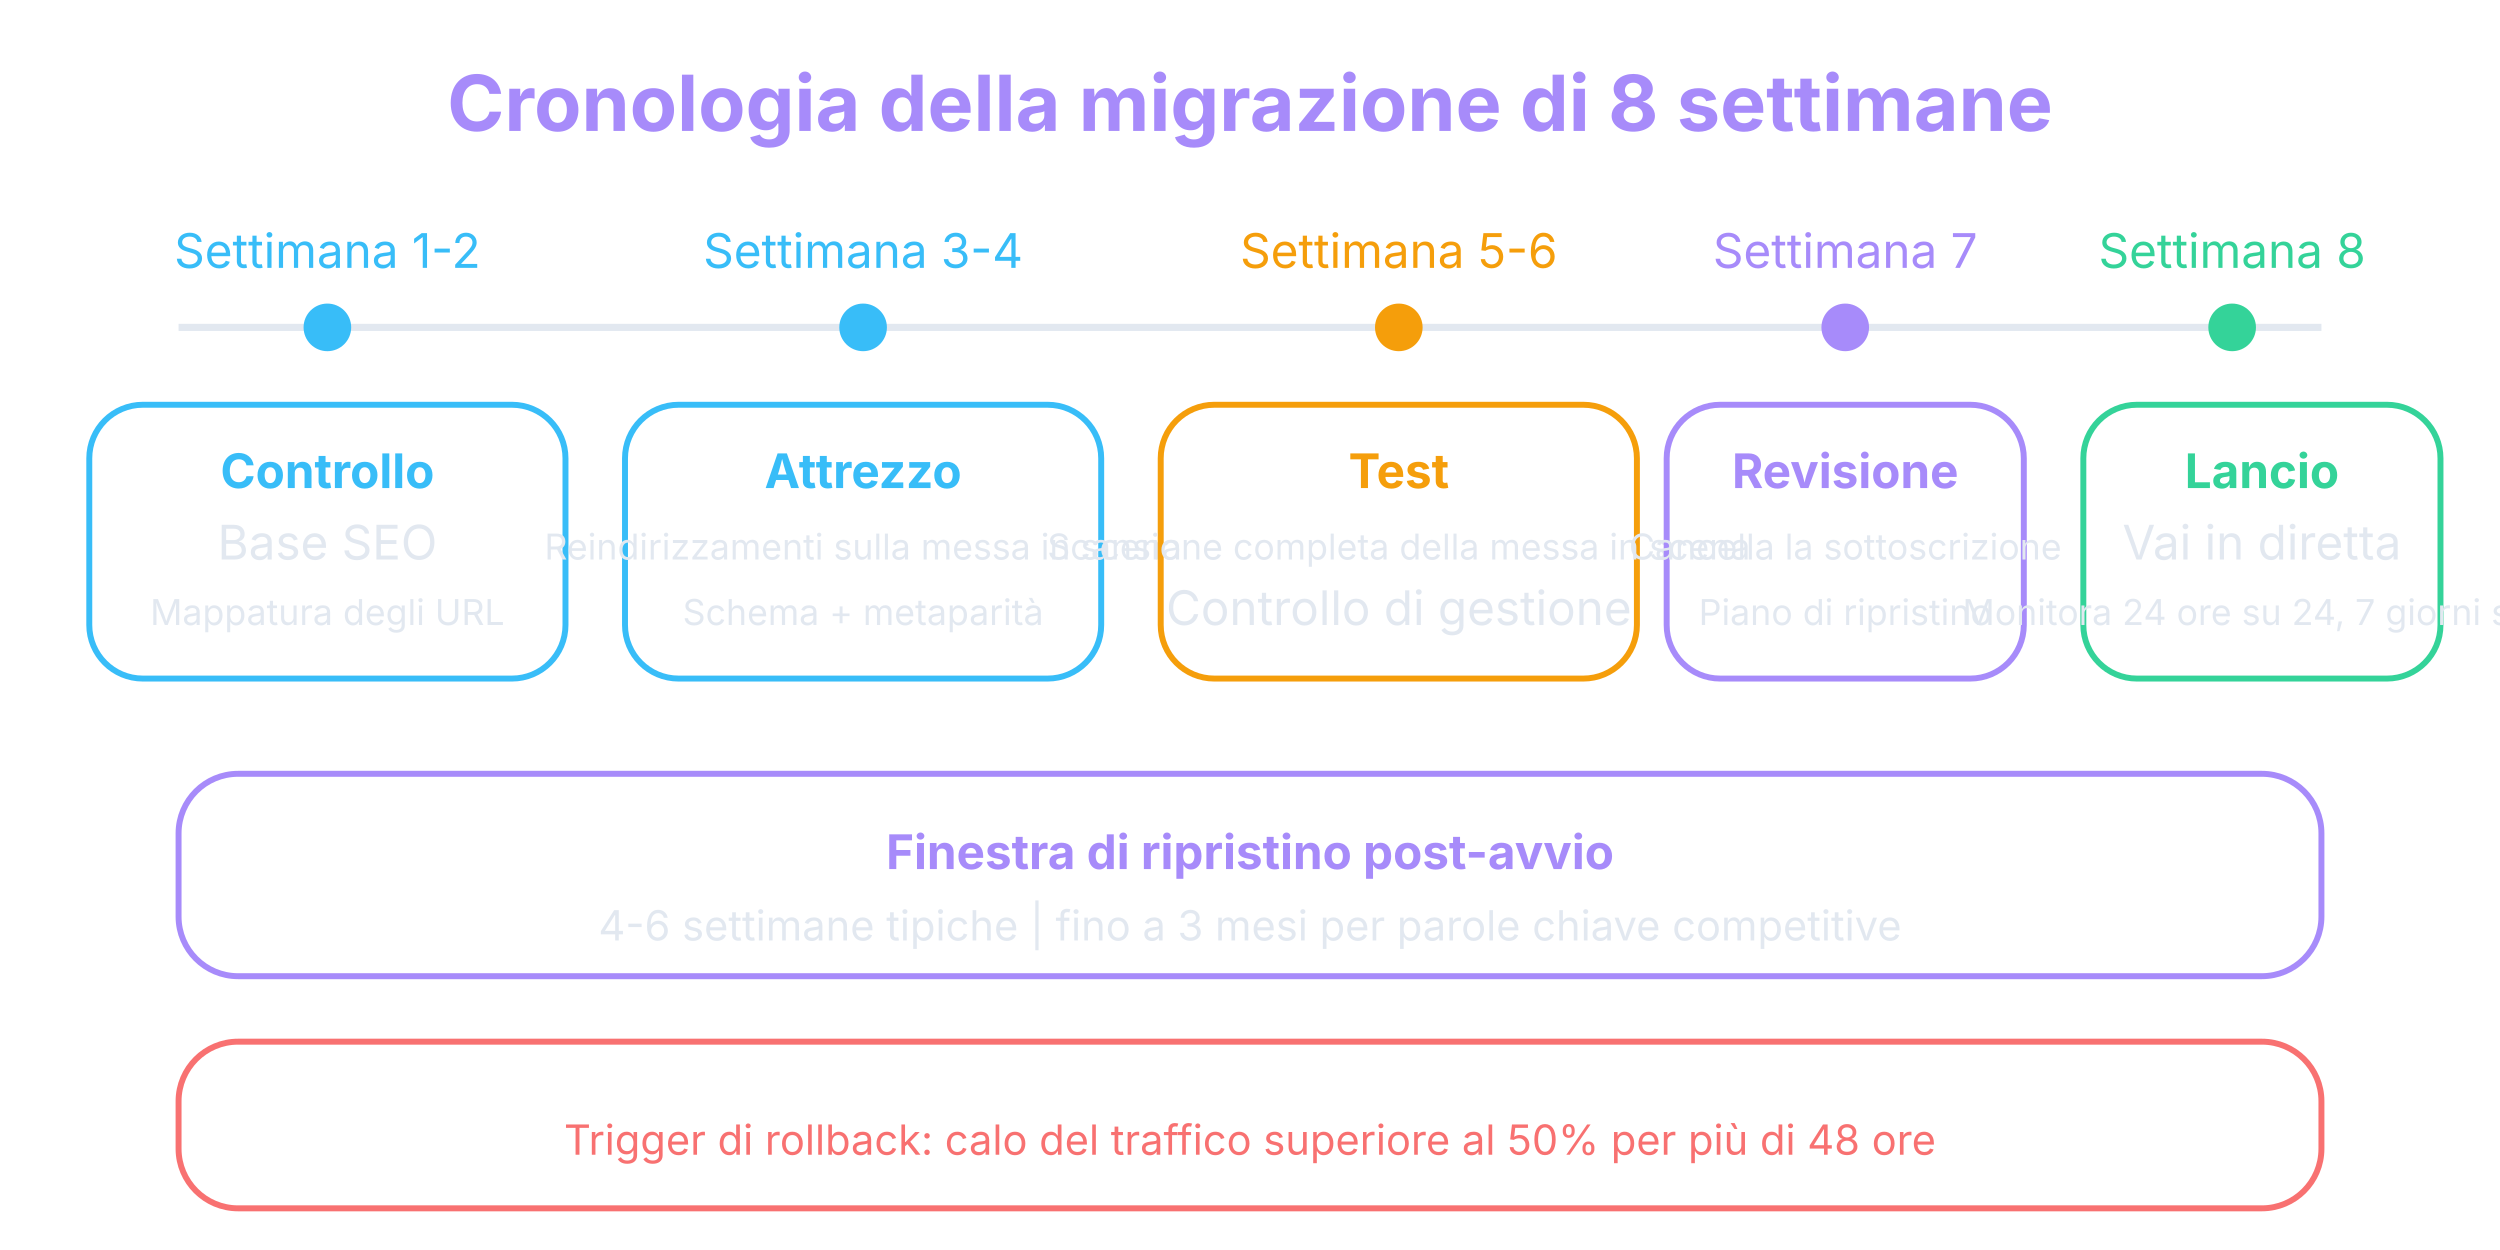
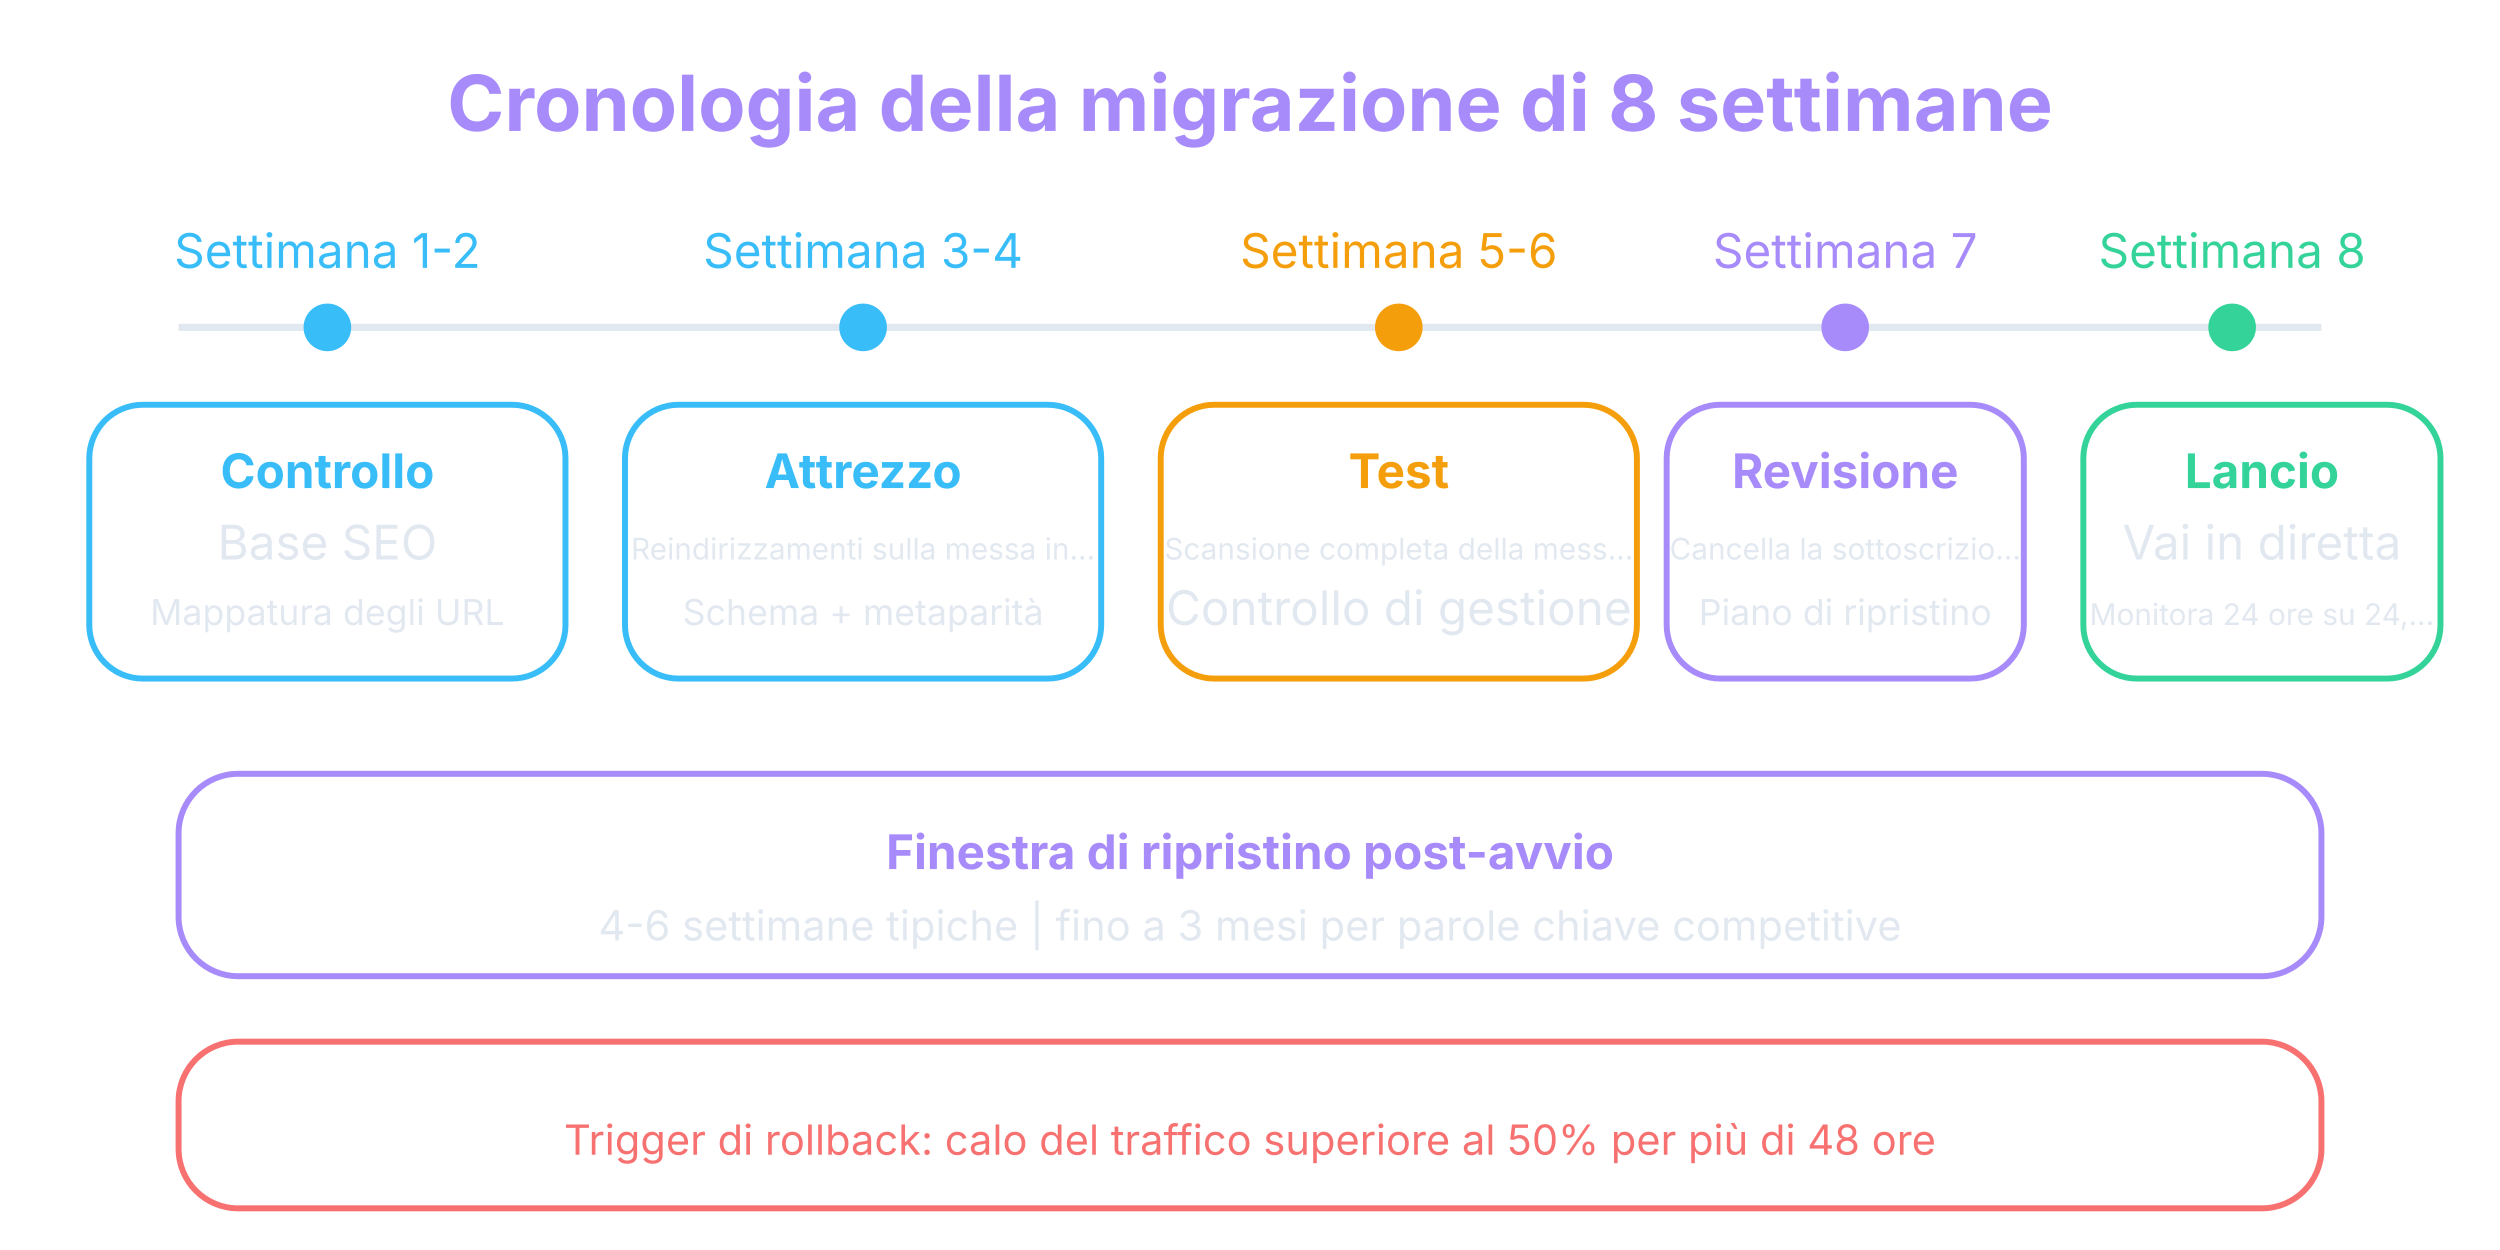
<svg xmlns="http://www.w3.org/2000/svg" viewBox="0 0 420 210" fill="none">
  <text x="210" y="22" text-anchor="middle" font-family="Inter, -apple-system, BlinkMacSystemFont, 'Segoe UI', Roboto, sans-serif" font-size="13" font-weight="bold" fill="#a78bfa">Cronologia della migrazione di 8 settimane</text>
  <line x1="30" y1="55" x2="390" y2="55" stroke="#e2e8f0" stroke-width="1.2" />
  <circle cx="55" cy="55" r="4" fill="#38bdf8" />
  <circle cx="145" cy="55" r="4" fill="#38bdf8" />
  <circle cx="235" cy="55" r="4" fill="#f59e0b" />
  <circle cx="310" cy="55" r="4" fill="#a78bfa" />
  <circle cx="375" cy="55" r="4" fill="#34d399" />
  <text x="55" y="45" text-anchor="middle" font-family="Inter, -apple-system, BlinkMacSystemFont, 'Segoe UI', Roboto, sans-serif" font-size="8" fill="#38bdf8">Settimana 1-2</text>
  <text x="145" y="45" text-anchor="middle" font-family="Inter, -apple-system, BlinkMacSystemFont, 'Segoe UI', Roboto, sans-serif" font-size="8" fill="#38bdf8">Settimana 3-4</text>
  <text x="235" y="45" text-anchor="middle" font-family="Inter, -apple-system, BlinkMacSystemFont, 'Segoe UI', Roboto, sans-serif" font-size="8" fill="#f59e0b">Settimana 5-6</text>
  <text x="310" y="45" text-anchor="middle" font-family="Inter, -apple-system, BlinkMacSystemFont, 'Segoe UI', Roboto, sans-serif" font-size="8" fill="#a78bfa">Settimana 7</text>
  <text x="375" y="45" text-anchor="middle" font-family="Inter, -apple-system, BlinkMacSystemFont, 'Segoe UI', Roboto, sans-serif" font-size="8" fill="#34d399">Settimana 8</text>
  <rect x="15" y="68" width="80" height="46" rx="9" stroke="#38bdf8" stroke-width="1" fill="none" />
  <text x="55" y="82" text-anchor="middle" font-family="Inter, -apple-system, BlinkMacSystemFont, 'Segoe UI', Roboto, sans-serif" font-size="8" font-weight="bold" fill="#38bdf8">Controllo</text>
  <text x="55" y="94" text-anchor="middle" font-family="Inter, -apple-system, BlinkMacSystemFont, 'Segoe UI', Roboto, sans-serif" font-size="8" fill="#e2e8f0">Base SEO</text>
  <text x="55" y="105" text-anchor="middle" font-family="Inter, -apple-system, BlinkMacSystemFont, 'Segoe UI', Roboto, sans-serif" font-size="6" fill="#e2e8f0">Mappatura degli URL</text>
  <rect x="105" y="68" width="80" height="46" rx="9" stroke="#38bdf8" stroke-width="1" fill="none" />
  <text x="145" y="82" text-anchor="middle" font-family="Inter, -apple-system, BlinkMacSystemFont, 'Segoe UI', Roboto, sans-serif" font-size="8" font-weight="bold" fill="#38bdf8">Attrezzo</text>
-   <text x="145" y="94" text-anchor="middle" font-family="Inter, -apple-system, BlinkMacSystemFont, 'Segoe UI', Roboto, sans-serif" font-size="6" fill="#e2e8f0">Reindirizzamenti sulla messa in scena</text>
+   <text x="145" y="94" text-anchor="middle" font-family="Inter, -apple-system, BlinkMacSystemFont, 'Segoe UI', Roboto, sans-serif" font-size="5" fill="#e2e8f0">Reindirizzamenti sulla messa in…</text>
  <text x="145" y="105" text-anchor="middle" font-family="Inter, -apple-system, BlinkMacSystemFont, 'Segoe UI', Roboto, sans-serif" font-size="6" fill="#e2e8f0">Schema + metaparità</text>
  <rect x="195" y="68" width="80" height="46" rx="9" stroke="#f59e0b" stroke-width="1" fill="none" />
  <text x="235" y="82" text-anchor="middle" font-family="Inter, -apple-system, BlinkMacSystemFont, 'Segoe UI', Roboto, sans-serif" font-size="8" font-weight="bold" fill="#f59e0b">Test</text>
-   <text x="235" y="94" text-anchor="middle" font-family="Inter, -apple-system, BlinkMacSystemFont, 'Segoe UI', Roboto, sans-serif" font-size="6" fill="#e2e8f0">Scansione completa della messa in scena</text>
+   <text x="235" y="94" text-anchor="middle" font-family="Inter, -apple-system, BlinkMacSystemFont, 'Segoe UI', Roboto, sans-serif" font-size="5" fill="#e2e8f0">Scansione completa della mess…</text>
  <text x="235" y="105" text-anchor="middle" font-family="Inter, -apple-system, BlinkMacSystemFont, 'Segoe UI', Roboto, sans-serif" font-size="8" fill="#e2e8f0">Controllo di gestione</text>
  <rect x="280" y="68" width="60" height="46" rx="9" stroke="#a78bfa" stroke-width="1" fill="none" />
  <text x="310" y="82" text-anchor="middle" font-family="Inter, -apple-system, BlinkMacSystemFont, 'Segoe UI', Roboto, sans-serif" font-size="8" font-weight="bold" fill="#a78bfa">Revisione</text>
-   <text x="310" y="94" text-anchor="middle" font-family="Inter, -apple-system, BlinkMacSystemFont, 'Segoe UI', Roboto, sans-serif" font-size="6" fill="#e2e8f0">Cancella la sottoscrizione</text>
+   <text x="310" y="94" text-anchor="middle" font-family="Inter, -apple-system, BlinkMacSystemFont, 'Segoe UI', Roboto, sans-serif" font-size="5" fill="#e2e8f0">Cancella la sottoscrizio…</text>
  <text x="310" y="105" text-anchor="middle" font-family="Inter, -apple-system, BlinkMacSystemFont, 'Segoe UI', Roboto, sans-serif" font-size="6" fill="#e2e8f0">Piano di ripristino</text>
  <rect x="350" y="68" width="60" height="46" rx="9" stroke="#34d399" stroke-width="1" fill="none" />
  <text x="380" y="82" text-anchor="middle" font-family="Inter, -apple-system, BlinkMacSystemFont, 'Segoe UI', Roboto, sans-serif" font-size="8" font-weight="bold" fill="#34d399">Lancio</text>
  <text x="380" y="94" text-anchor="middle" font-family="Inter, -apple-system, BlinkMacSystemFont, 'Segoe UI', Roboto, sans-serif" font-size="8" fill="#e2e8f0">Vai in diretta</text>
-   <text x="380" y="105" text-anchor="middle" font-family="Inter, -apple-system, BlinkMacSystemFont, 'Segoe UI', Roboto, sans-serif" font-size="6" fill="#e2e8f0">Monitora 24 ore su 24, 7 giorni su 7</text>
+   <text x="380" y="105" text-anchor="middle" font-family="Inter, -apple-system, BlinkMacSystemFont, 'Segoe UI', Roboto, sans-serif" font-size="5" fill="#e2e8f0">Monitora 24 ore su 24,…</text>
  <rect x="30" y="130" width="360" height="34" rx="10" stroke="#a78bfa" stroke-width="1" fill="none" />
  <text x="210" y="146" text-anchor="middle" font-family="Inter, -apple-system, BlinkMacSystemFont, 'Segoe UI', Roboto, sans-serif" font-size="8" font-weight="bold" fill="#a78bfa">Finestra di ripristino post-avvio</text>
  <text x="210" y="158" text-anchor="middle" font-family="Inter, -apple-system, BlinkMacSystemFont, 'Segoe UI', Roboto, sans-serif" font-size="7" fill="#e2e8f0">4-6 settimane tipiche | fino a 3 mesi per parole chiave competitive</text>
  <rect x="30" y="175" width="360" height="28" rx="10" stroke="#f87171" stroke-width="1" fill="none" />
  <text x="210" y="194" text-anchor="middle" font-family="Inter, -apple-system, BlinkMacSystemFont, 'Segoe UI', Roboto, sans-serif" font-size="7" fill="#f87171">Trigger di rollback: calo del traffico superiore al 50% per più di 48 ore</text>
</svg>
